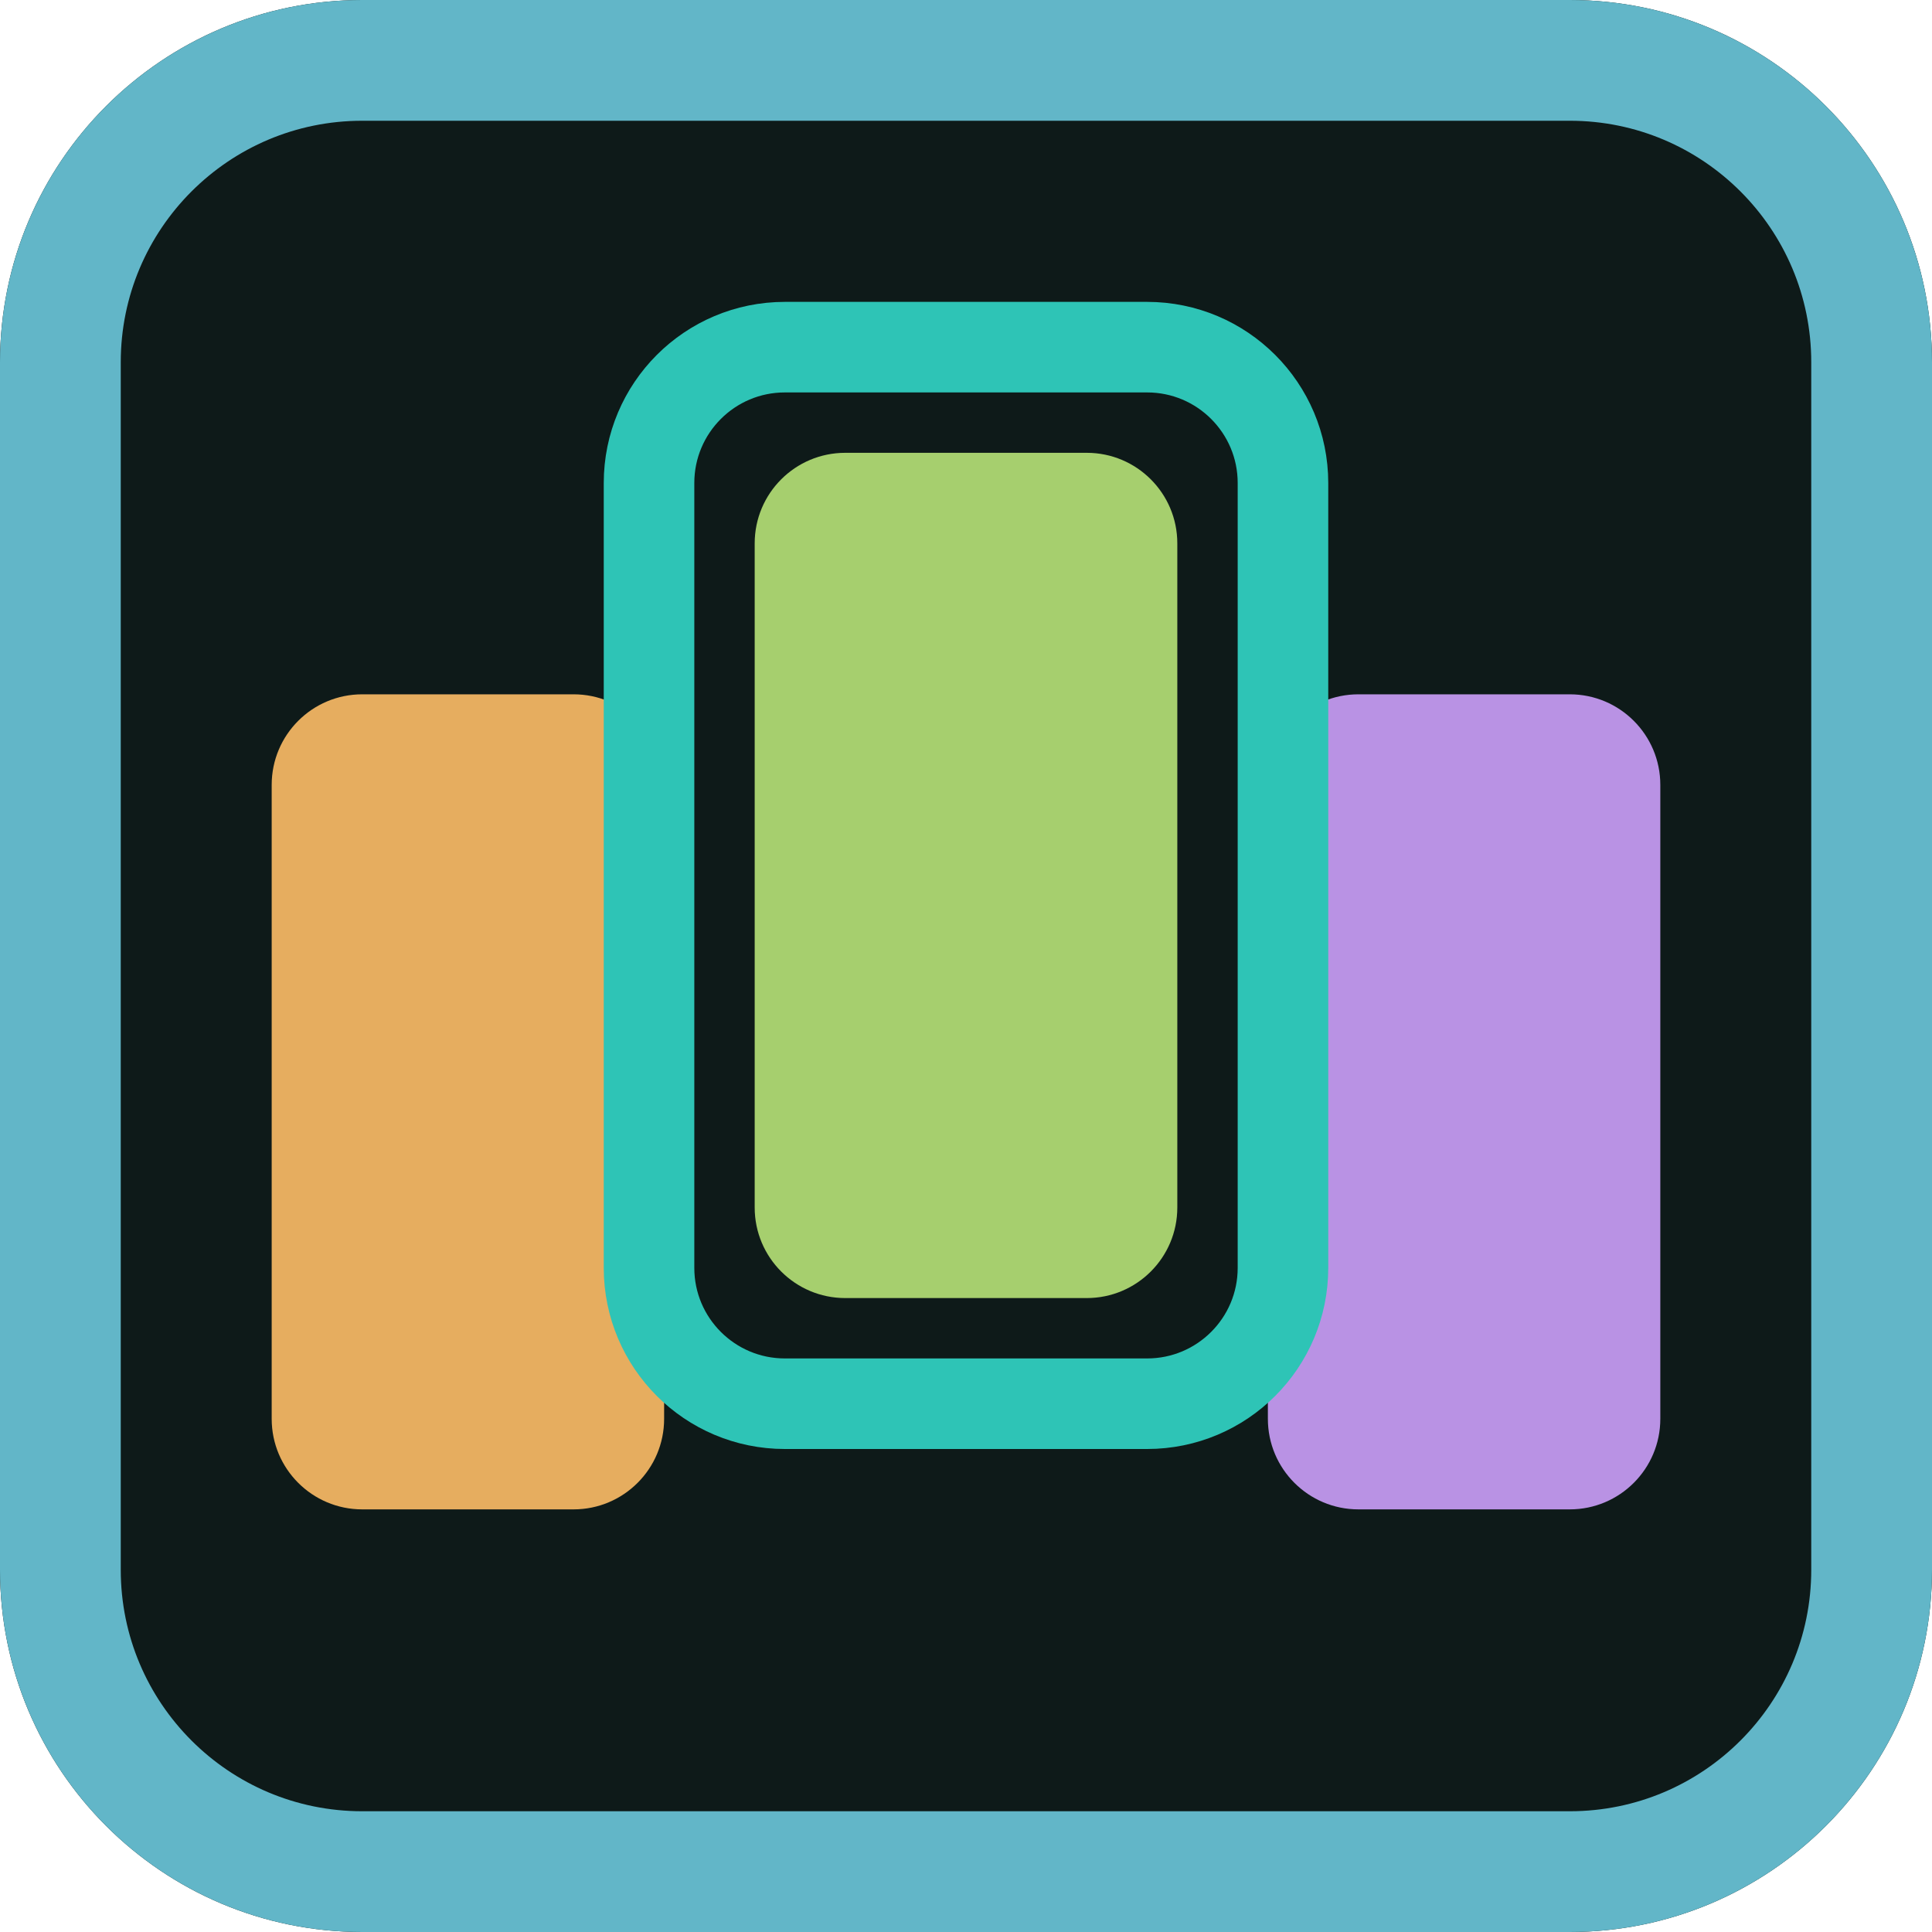
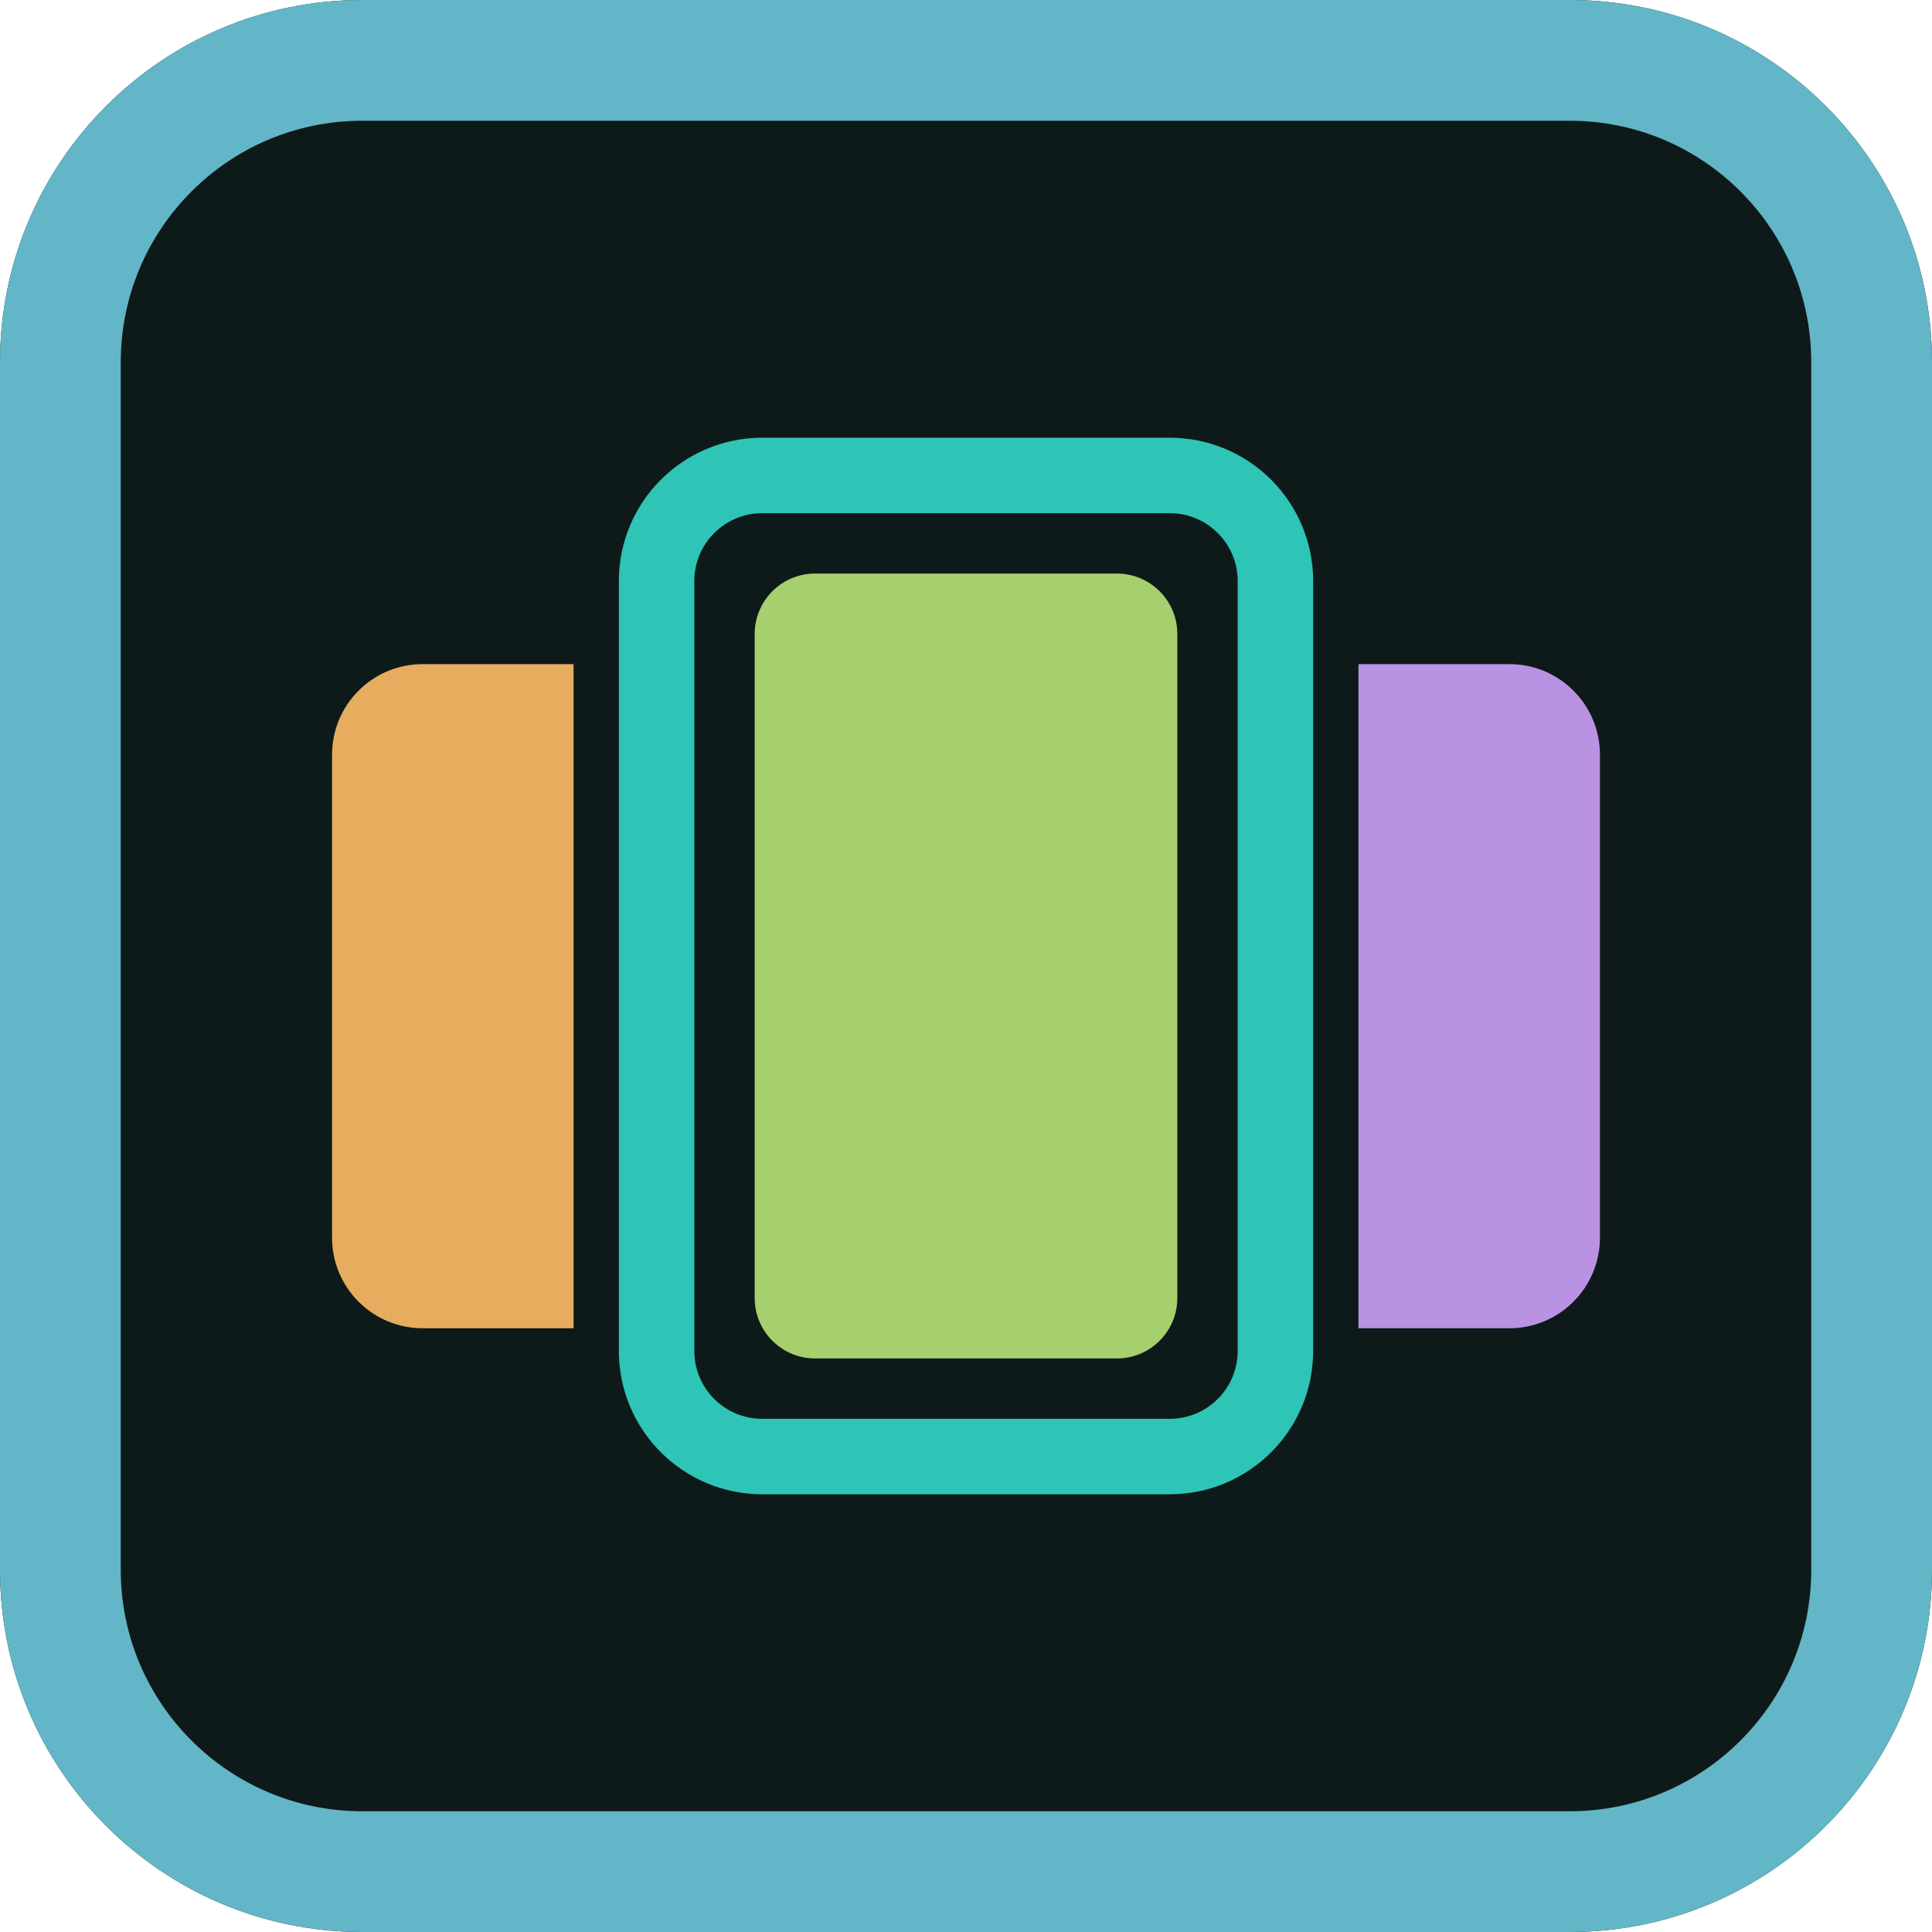
<svg xmlns="http://www.w3.org/2000/svg" viewBox="0 0 64 64" width="64" height="64">
  <rect width="64" height="64" rx="12" fill="#0e1a19" />
  <rect x="2" y="2" width="60" height="60" rx="10" fill="none" stroke="#62b6c8" stroke-width="4" />
-   <rect x="9" y="23" width="13" height="27" rx="3" fill="#e6ad5f" />
-   <rect x="42" y="23" width="13" height="27" rx="3" fill="#b992e4" />
-   <rect x="21.5" y="11.5" width="21" height="35" rx="4.5" fill="#0e1a19" stroke="#2ec4b6" stroke-width="3" />
-   <rect x="25" y="15" width="14" height="28" rx="3" fill="#a6cf6e" />
+   <rect x="11" y="22" width="16" height="22" rx="3" fill="#e6ad5f" />
+   <rect x="37" y="22" width="16" height="22" rx="3" fill="#b992e4" />
+   <rect x="19" y="13" width="26" height="38" rx="5.5" fill="#0e1a19" />
+   <rect x="21.75" y="15.75" width="20.5" height="32.5" rx="3.5" fill="none" stroke="#2ec4b6" stroke-width="2.5" />
+   <rect x="25" y="19" width="14" height="26" rx="2" fill="#a6cf6e" />
</svg>
